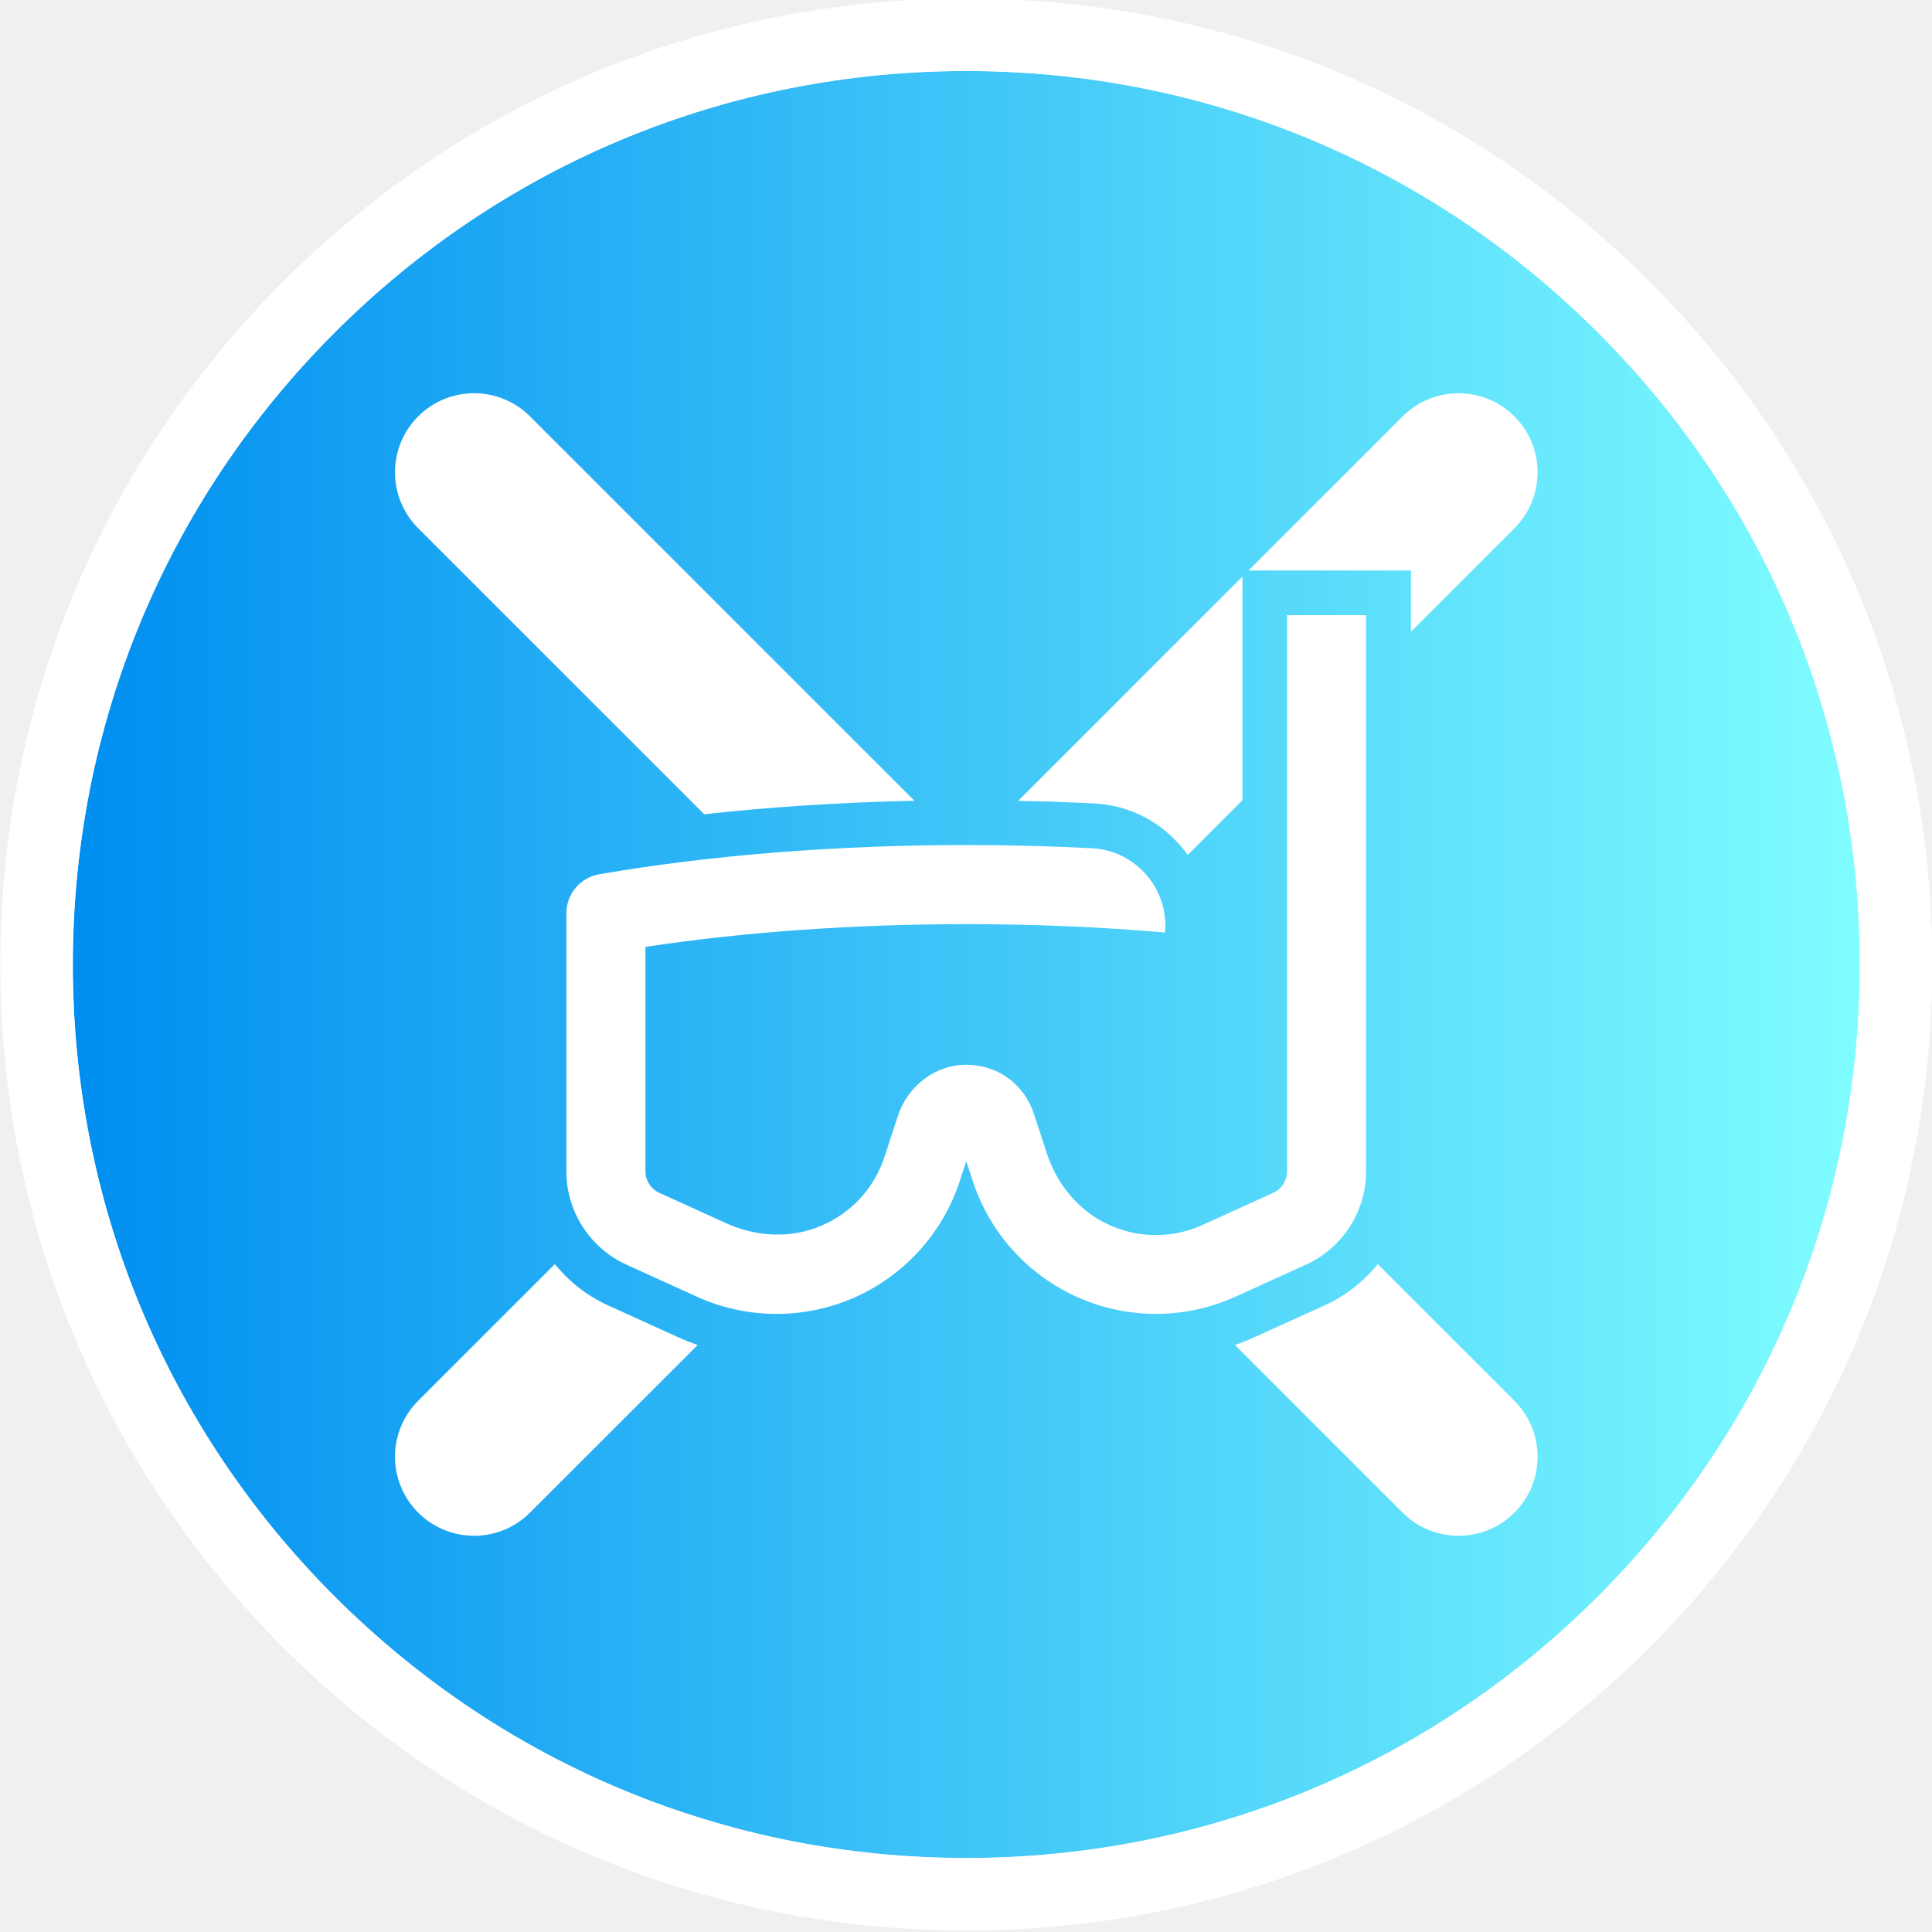
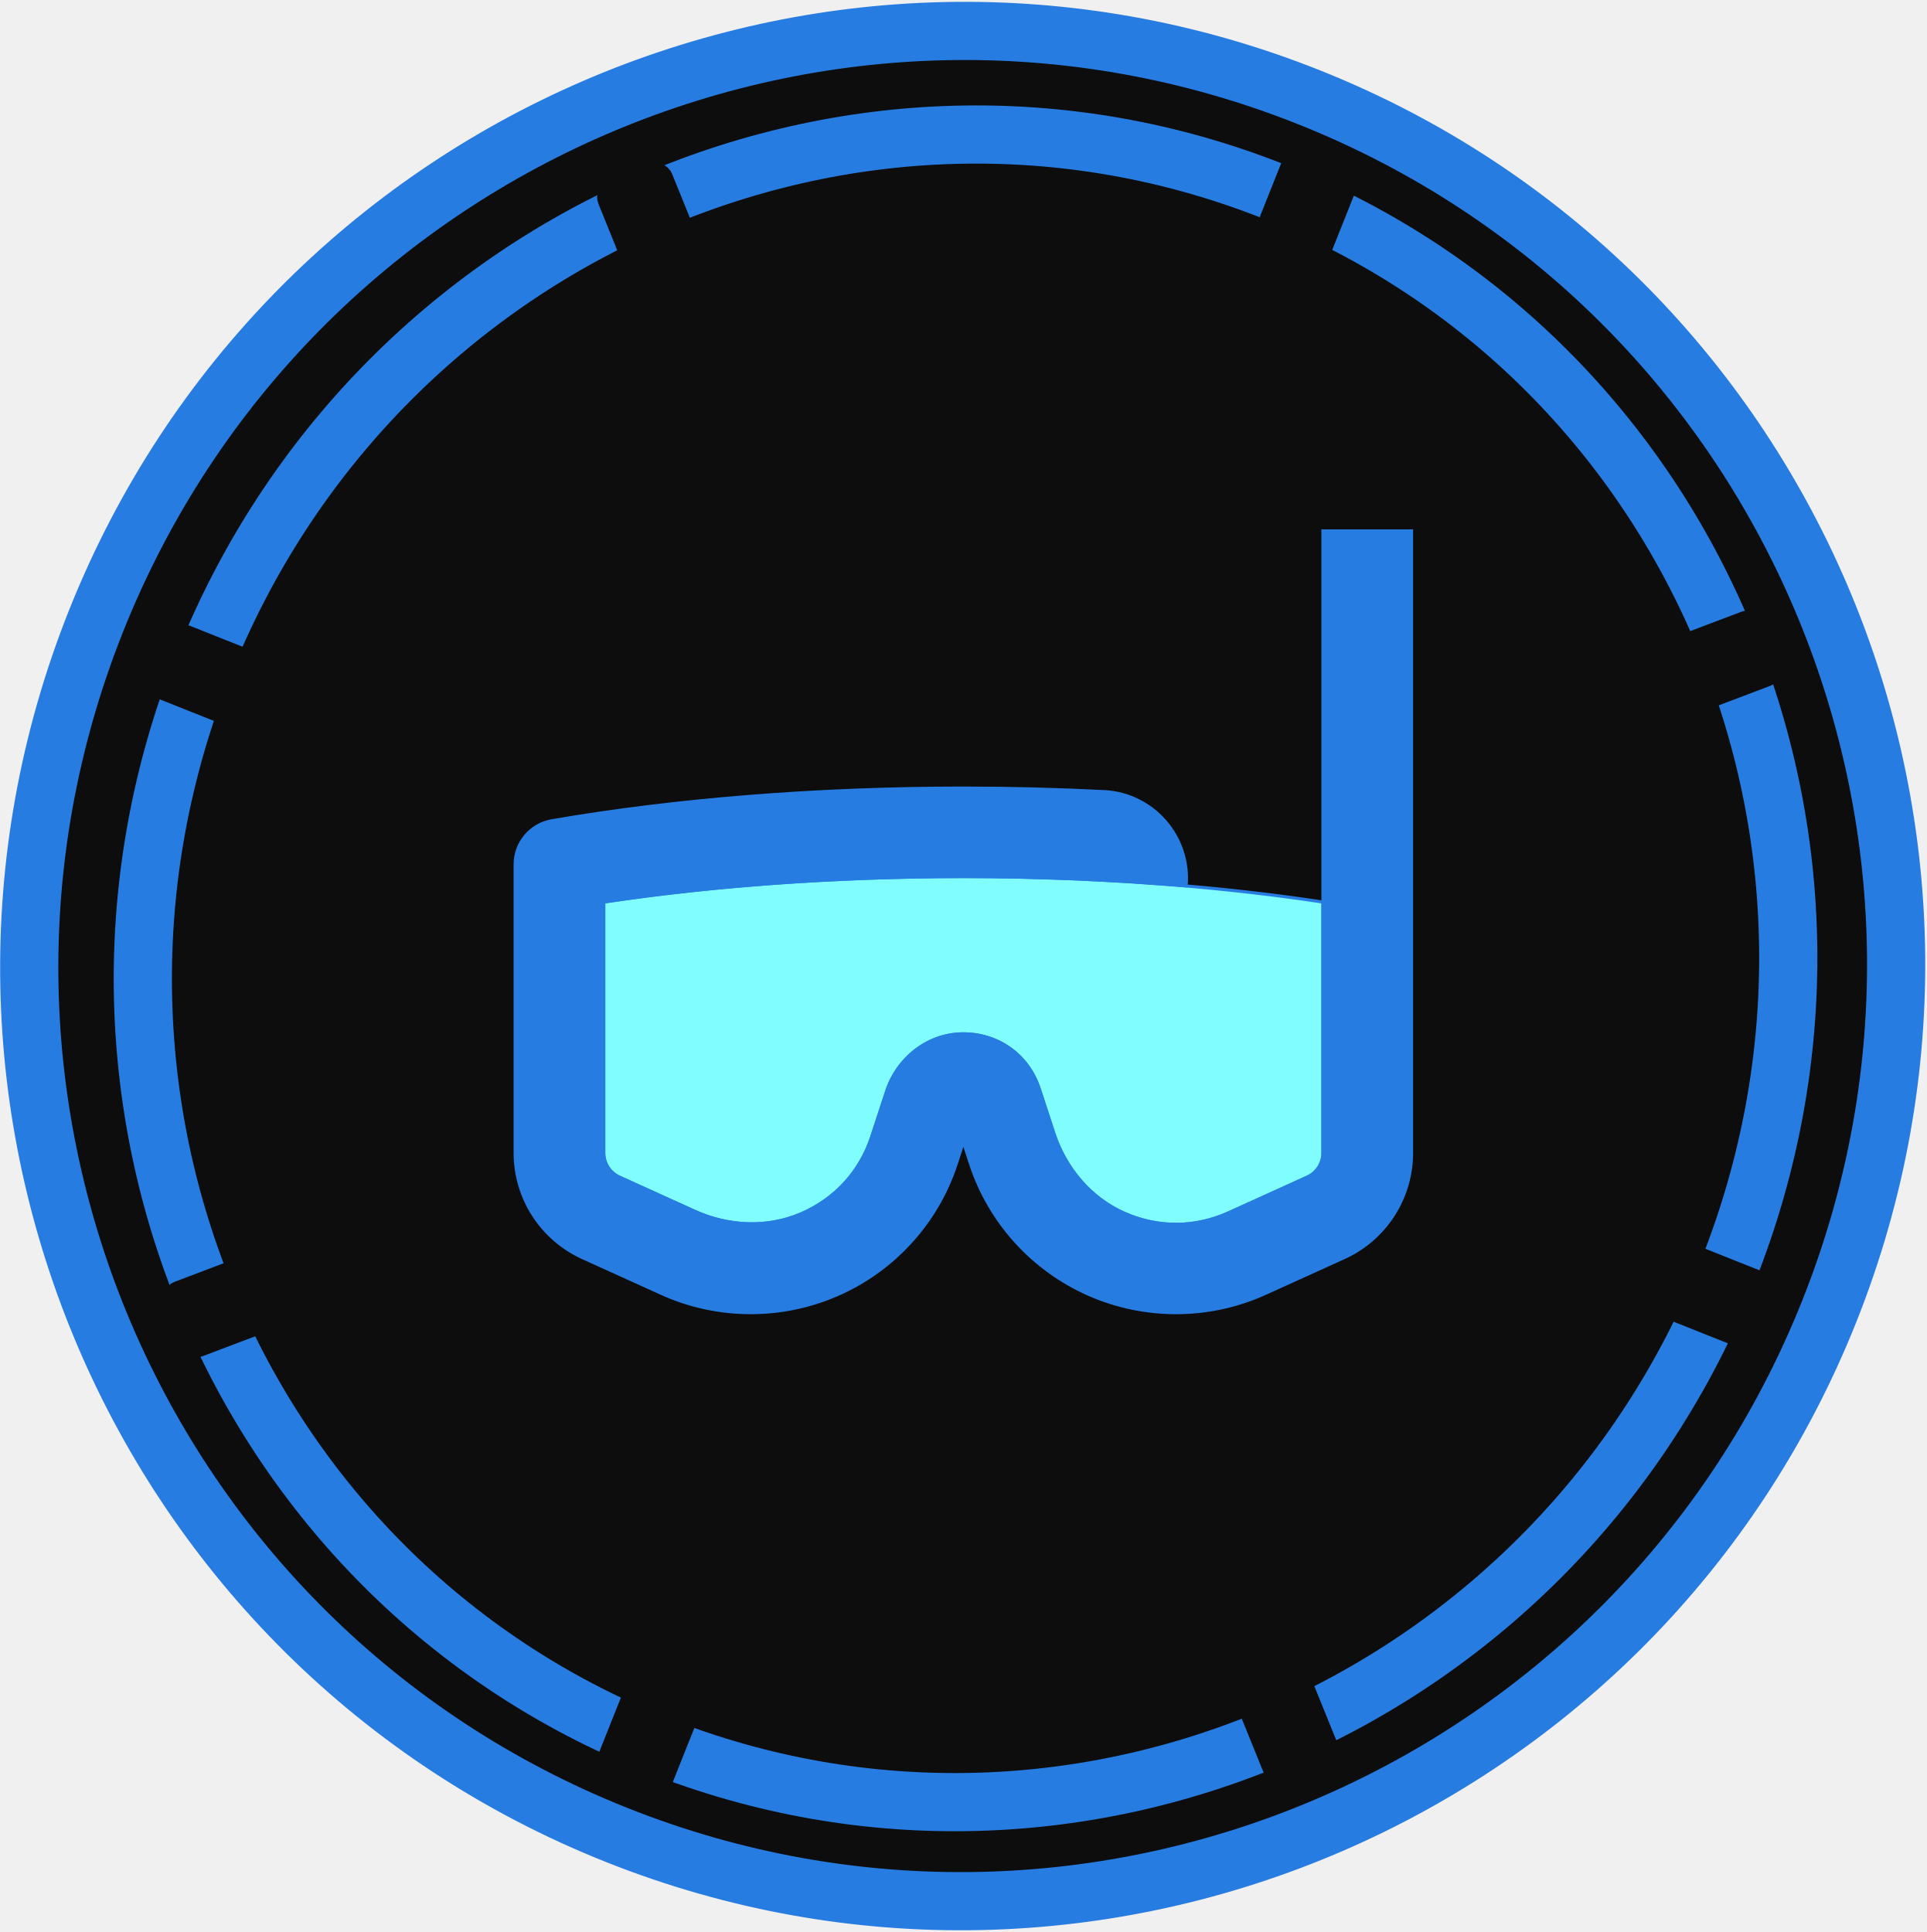
- <svg xmlns="http://www.w3.org/2000/svg" version="1.1" id="Layer_1" x="0px" y="0px" viewBox="0 0 540 540" style="enable-background:new 0 0 540 540;" xml:space="preserve">
-   <style type="text/css">
- 	.st0{fill:url(#SVGID_1_);}
- 	.st1{fill:#FFFFFF;}
- </style>
-   <g>
-     <linearGradient id="SVGID_1_" gradientUnits="userSpaceOnUse" x1="20.349" y1="269.583" x2="519.823" y2="269.583">
-       <stop offset="1.278158e-03" style="stop-color:#008EF0" />
-       <stop offset="1" style="stop-color:#7FFDFF" />
-     </linearGradient>
-     <path class="st0" d="M446.68,92.99c-47.17-47.17-109.88-73.15-176.59-73.15S140.66,45.82,93.49,92.99S20.35,202.88,20.35,269.58   S46.33,399,93.49,446.17s109.88,73.15,176.59,73.15s129.42-25.98,176.59-73.15s73.15-109.88,73.15-176.59   S493.85,140.16,446.68,92.99z" />
-     <path class="st1" d="M270.09,539.58c-72.12,0-139.92-28.08-190.92-79.08c-51-51-79.08-118.8-79.08-190.92   c0-72.12,28.08-139.92,79.08-190.92c51-51,118.8-79.08,190.92-79.08c72.12,0,139.92,28.08,190.92,79.08   c51,51,79.08,118.8,79.08,190.92c0,72.12-28.08,139.92-79.08,190.92C410.01,511.5,342.21,539.58,270.09,539.58z M270.09,19.85   c-66.71,0-129.42,25.98-176.59,73.15S20.35,202.88,20.35,269.58S46.33,399,93.49,446.17s109.88,73.15,176.59,73.15   s129.42-25.98,176.59-73.15s73.15-109.88,73.15-176.59s-25.98-129.42-73.15-176.59S336.79,19.85,270.09,19.85z" />
-     <path class="st1" d="M323.11,367.23c-7.39,0-14.77-1.51-21.67-4.54c-14.01-6.15-24.78-18.02-29.54-32.56l-1.82-5.56l-1.82,5.56   c-4.76,14.54-15.53,26.41-29.54,32.57c-14.01,6.15-30.03,6.05-43.96-0.28l-19.61-8.91c-10.26-4.66-16.85-14.89-16.85-26.16v-72.1   c0-5.38,3.87-9.98,9.17-10.89h0c30.94-5.34,66.42-8.17,102.61-8.17c11.83,0,23.58,0.3,35.12,0.89   c12.24,0.63,21.5,11.34,20.44,23.56v0c-17.94-1.55-36.63-2.34-55.56-2.34c-31.41,0-62.19,2.19-89.68,6.36v62.7   c0,2.6,1.52,4.96,3.89,6.04l18.75,8.53c8.41,3.82,18.13,4.3,26.61,0.63c8.47-3.67,14.72-10.52,17.59-19.28l3.71-11.34   c2.7-8.26,10.24-14.26,18.93-14.33c8.84-0.08,16.35,5.32,19.09,13.7l3.63,11.08c2.88,8.78,9.09,16.25,17.52,20.02   c8.43,3.77,17.72,3.74,26.11-0.08l19.61-8.91c2.37-1.08,3.89-3.44,3.89-6.04V171.94h22.11v155.39c0,11.27-6.59,21.5-16.85,26.16   l-19.61,8.91C338.34,365.62,330.73,367.23,323.11,367.23z" />
-     <g>
-       <path class="st1" d="M284.58,223.83c7.15,0.15,14.26,0.38,21.27,0.74c9.31,0.48,17.82,4.62,23.96,11.66    c0.77,0.88,1.49,1.8,2.16,2.74l15.3-15.3v-62.53L284.58,223.83z" />
-       <path class="st1" d="M394.37,159.44v17.13l28.92-28.92c8.63-8.63,8.63-22.63,0-31.26l0,0v0c-8.63-8.63-22.63-8.63-31.26,0    l-43.06,43.06H394.37z" />
-       <path class="st1" d="M255.59,223.82L148.14,116.38c-8.63-8.63-22.63-8.63-31.26,0l0,0l0,0c-8.63,8.63-8.63,22.63,0,31.26    l79.95,79.95C215.62,225.51,235.42,224.23,255.59,223.82z" />
-       <path class="st1" d="M370.19,364.87l-19.61,8.91c-1.78,0.81-3.58,1.51-5.4,2.16l46.85,46.85c8.63,8.63,22.63,8.63,31.26,0l0,0l0,0    c8.63-8.63,8.63-22.63,0-31.26l-38.2-38.2C381.15,358.18,376.1,362.19,370.19,364.87z" />
-       <path class="st1" d="M189.59,373.78l-19.61-8.91c-5.91-2.68-10.95-6.69-14.9-11.55l-38.2,38.2c-8.63,8.63-8.63,22.63,0,31.26l0,0    h0c8.63,8.63,22.63,8.63,31.26,0L195,375.94C193.17,375.29,191.37,374.59,189.59,373.78z" />
+ <svg xmlns="http://www.w3.org/2000/svg" width="683" height="685" xml:space="preserve" overflow="hidden">
+   <defs>
+     <clipPath id="clip0">
+       <rect x="1584" y="1109" width="683" height="685" />
+     </clipPath>
+     <clipPath id="clip1">
+       <rect x="1630" y="1208" width="591" height="387" />
+     </clipPath>
+     <clipPath id="clip2">
+       <rect x="1630" y="1208" width="591" height="387" />
+     </clipPath>
+     <clipPath id="clip3">
+       <rect x="1630" y="1208" width="591" height="592" />
+     </clipPath>
+   </defs>
+   <g clip-path="url(#clip0)" transform="translate(-1584 -1109)">
+     <path d="M1618.06 1329.14C1685.84 1159.01 1878.32 1075.88 2047.98 1143.47 2217.64 1211.06 2300.23 1403.77 2232.45 1573.9 2164.67 1744.03 1972.19 1827.16 1802.53 1759.57 1632.87 1691.98 1550.28 1499.27 1618.06 1329.14Z" stroke="#277CE2" stroke-width="20.625" stroke-miterlimit="8" fill="#0D0D0D" fill-rule="evenodd" />
+     <g clip-path="url(#clip1)">
+       <g clip-path="url(#clip2)">
+         <g clip-path="url(#clip3)">
+           <path d="M197.973 430.063 197.973 445.919C192.028 442.466 185.853 440.739 179.471 440.739 176.608 440.739 174.423 441.329 172.915 442.499 171.407 443.679 170.652 445.176 170.652 447.012 170.652 448.848 171.57 450.476 173.406 451.908 175.242 453.339 177.996 454.858 181.668 456.476 183.941 457.503 185.832 458.399 187.34 459.175 188.848 459.951 190.574 461.011 192.52 462.366 194.465 463.721 196.006 465.163 197.142 466.661 198.279 468.169 199.251 470.016 200.06 472.223 200.869 474.43 201.273 476.813 201.273 479.381 201.273 486.058 198.814 491.478 193.896 495.62 188.979 499.773 182.444 501.838 174.292 501.838 165.549 501.838 158.435 500.297 152.927 497.215L152.927 480.179C159.604 485.02 166.729 487.446 174.292 487.446 176.86 487.446 178.991 486.768 180.684 485.402 182.378 484.047 183.22 482.266 183.22 480.058 183.22 479.326 183.11 478.627 182.892 477.971 182.673 477.315 182.269 476.682 181.679 476.102 181.089 475.512 180.521 475.021 179.974 474.616 179.428 474.212 178.619 473.731 177.548 473.185 176.477 472.627 175.581 472.179 174.849 471.808 174.117 471.436 173.035 470.923 171.603 470.267 170.172 469.611 169.013 469.098 168.139 468.726 163.363 466.519 159.528 463.808 156.632 460.574 153.736 457.339 152.282 453.044 152.282 447.69 152.282 441.297 154.632 436.15 159.331 432.215 164.03 428.292 170.521 426.325 178.827 426.325 186.225 426.325 192.618 427.571 197.973 430.063Z" stroke="#277CE2" stroke-width="1.093" fill="#277CE2" transform="matrix(1.0015 0 0 1 1630 1209)" />
+           <path d="M252.056 427.866 264.612 427.866 271.879 454.072C273.42 459.579 274.797 464.704 276.01 469.436 277.223 474.168 278.042 477.534 278.49 479.512L279.146 482.484C280.097 475.949 282.151 466.442 285.31 453.962L292.14 426.762 309.428 426.762 289.604 500.986 270.666 500.986 264.164 477.523C262.623 471.873 261.355 467.098 260.361 463.207 259.366 459.317 258.765 456.814 258.547 455.722L258.328 454.072C258.11 457.088 256.121 464.901 252.383 477.534L245.553 500.997 226.615 500.997 206.682 426.773 224.528 426.773 231.358 454.082C232.822 459.962 234.035 465.262 234.997 469.994 235.948 474.726 236.538 478.015 236.756 479.851L237.193 482.495C238.439 476.769 240.942 467.294 244.679 454.082L252.056 427.866Z" stroke="#277CE2" stroke-width="1.093" fill="#277CE2" transform="matrix(1.0015 0 0 1 1630 1209)" />
+           <path d="M319.777 500.997 319.777 426.773 336.737 426.773 336.737 500.997 319.777 500.997Z" stroke="#277CE2" stroke-width="1.093" fill="#277CE2" transform="matrix(1.0015 0 0 1 1630 1209)" />
+           <path d="M350.506 500.997 356.888 426.773 375.499 426.773 385.848 453.645C387.607 458.126 389.115 462.235 390.361 465.983 391.607 469.731 392.415 472.365 392.787 473.917L393.344 476.124C394.514 471.283 397.093 463.787 401.049 453.656L411.507 426.784 430.117 426.784 437.832 501.008 420.872 501.008 418.118 472.267 416.687 450.575C414.774 456.082 412.13 463.317 408.753 472.267L398.295 500.243 388.274 500.243 377.925 472.267C376.231 467.721 374.799 463.644 373.63 460.038 372.45 456.443 371.685 453.94 371.313 452.553L370.767 450.575C370.767 455.787 370.439 463.022 369.773 472.267L367.456 501.008 350.506 501.008Z" stroke="#277CE2" stroke-width="1.093" fill="#277CE2" transform="matrix(1.0015 0 0 1 1630 1209)" />
+           <path d="M271.682 211.097C267.726 211.196 263.781 211.294 259.858 211.447 257.596 211.534 255.356 211.644 253.105 211.742 249.564 211.895 246.023 212.059 242.515 212.256 240.144 212.387 237.794 212.54 235.445 212.693 232.079 212.911 228.713 213.13 225.38 213.392 223.009 213.567 220.648 213.764 218.288 213.96 215.009 214.234 211.742 214.529 208.507 214.835 206.19 215.053 203.874 215.283 201.568 215.523 198.322 215.862 195.109 216.222 191.908 216.605 189.689 216.867 187.46 217.119 185.263 217.403 181.985 217.818 178.761 218.266 175.548 218.714 173.505 218.998 171.439 219.271 169.429 219.577 168.871 219.665 168.336 219.752 167.778 219.84L167.778 308.794C167.778 312.488 169.931 315.832 173.297 317.362L199.918 329.459C211.862 334.89 225.653 335.568 237.685 330.355 249.706 325.153 258.58 315.427 262.656 302.991L267.923 286.894C271.759 275.179 282.457 266.655 294.784 266.557 307.33 266.448 317.984 274.108 321.886 285.998L327.033 301.713C331.109 314.171 339.939 324.782 351.905 330.126 363.871 335.469 377.051 335.426 388.973 330.005L416.807 317.351C420.173 315.821 422.326 312.477 422.326 308.783L422.326 219.829C405.78 217.315 388.416 215.315 370.472 213.829 367.609 213.589 364.724 213.392 361.839 213.184 358.56 212.944 355.282 212.704 351.96 212.507 348.889 212.321 345.796 212.179 342.715 212.015 339.567 211.851 336.431 211.676 333.251 211.556 329.557 211.403 325.842 211.316 322.126 211.206 319.514 211.13 316.914 211.032 314.291 210.977 307.909 210.846 301.494 210.78 295.057 210.78 289.145 210.78 283.255 210.846 277.387 210.955 275.485 210.977 273.584 211.043 271.682 211.097Z" stroke="#277CE2" stroke-width="1.093" fill="#7FFDFF" transform="matrix(1.0015 0 0 1 1630 1209)" />
+           <path d="M370.319 365.412C359.839 365.412 349.359 363.27 339.567 358.965 319.689 350.233 304.401 333.382 297.636 312.75L295.057 304.86 292.478 312.75C285.714 333.393 270.437 350.233 250.547 358.965 230.669 367.696 207.917 367.554 188.148 358.571L160.315 345.917C145.758 339.294 136.404 324.782 136.404 308.783L136.404 206.453C136.404 198.814 141.901 192.29 149.419 191.001L149.419 191.001C193.328 183.416 243.685 179.417 295.046 179.417 311.832 179.417 328.508 179.843 344.889 180.673 362.265 181.559 375.4 196.771 373.903 214.102L373.903 214.102C348.441 211.906 321.908 210.791 295.046 210.791 250.471 210.791 206.781 213.895 167.767 219.807L167.767 308.794C167.767 312.488 169.92 315.832 173.286 317.362L199.907 329.459C211.851 334.89 225.642 335.568 237.674 330.355 249.695 325.153 258.569 315.427 262.645 302.991L267.912 286.894C271.748 275.179 282.446 266.655 294.773 266.557 307.319 266.448 317.974 274.108 321.875 285.998L327.022 301.713C331.098 314.171 339.928 324.782 351.894 330.126 363.86 335.469 377.04 335.426 388.962 330.005L416.796 317.351C420.162 315.821 422.315 312.477 422.315 308.783L422.315 88.244 453.689 88.244 453.689 308.783C453.689 324.782 444.335 339.294 429.778 345.917L401.945 358.571C391.924 363.128 381.127 365.412 370.319 365.412Z" stroke="#277CE2" stroke-width="1.093" fill="#277CE2" transform="matrix(1.0015 0 0 1 1630 1209)" />
+         </g>
+       </g>
    </g>
+     <path d="M1656.11 1344.7C1716.68 1192.68 1886.72 1117.63 2035.92 1177.06 2185.13 1236.5 2256.98 1407.93 2196.42 1559.95 2135.86 1711.97 1965.81 1787.03 1816.61 1727.59 1667.41 1668.15 1595.55 1496.72 1656.11 1344.7Z" stroke="#277CE2" stroke-width="20.625" stroke-miterlimit="8" fill="none" fill-rule="evenodd" />
+     <path d="M1798.24 1180.39C1797.43 1178.37 1798.4 1176.08 1800.41 1175.26L1815 1169.35C1817.01 1168.54 1819.3 1169.51 1820.12 1171.52L1862.2 1275.32C1863.01 1277.33 1862.04 1279.63 1860.03 1280.44L1845.45 1286.35C1843.43 1287.17 1841.14 1286.2 1840.32 1284.19Z" stroke="#0D0D0D" stroke-width="4.583" stroke-miterlimit="8" fill="#0D0D0D" fill-rule="evenodd" />
+     <path d="M1991.68 1632.11C1990.87 1630.1 1991.84 1627.81 1993.85 1626.99L2008.43 1621.08C2010.45 1620.26 2012.74 1621.23 2013.56 1623.25L2055.63 1727.05C2056.45 1729.06 2055.48 1731.35 2053.46 1732.17L2038.88 1738.08C2036.87 1738.9 2034.57 1737.93 2033.76 1735.91Z" stroke="#0D0D0D" stroke-width="4.583" stroke-miterlimit="8" fill="#0D0D0D" fill-rule="evenodd" />
+     <path d="M1655.04 1587.7C1653 1588.47 1650.73 1587.45 1649.96 1585.42L1644.39 1570.7C1643.62 1568.67 1644.64 1566.4 1646.67 1565.63L1751.4 1525.94C1753.44 1525.17 1755.71 1526.19 1756.48 1528.22L1762.05 1542.93C1762.82 1544.96 1761.8 1547.24 1759.77 1548.01Z" stroke="#0D0D0D" stroke-width="4.583" stroke-miterlimit="8" fill="#0D0D0D" fill-rule="evenodd" />
+     <path d="M2154.71 1371.24C2152.68 1372.01 2150.41 1370.99 2149.64 1368.96L2144.06 1354.24C2143.29 1352.21 2144.32 1349.94 2146.35 1349.17L2202.26 1327.98C2204.29 1327.21 2206.57 1328.23 2207.34 1330.26L2212.91 1344.97C2213.68 1347.01 2212.66 1349.28 2210.63 1350.05Z" stroke="#0D0D0D" stroke-width="4.583" stroke-miterlimit="8" fill="#0D0D0D" fill-rule="evenodd" />
+     <path d="M1641.84 1354.97C1639.82 1354.17 1638.83 1351.88 1639.64 1349.86L1645.46 1335.24C1646.27 1333.23 1648.55 1332.24 1650.57 1333.04L1735.3 1366.8C1737.32 1367.6 1738.3 1369.89 1737.5 1371.91L1731.67 1386.53C1730.87 1388.54 1728.58 1389.53 1726.56 1388.72Z" stroke="#0D0D0D" stroke-width="4.583" stroke-miterlimit="8" fill="#0D0D0D" fill-rule="evenodd" />
+     <path d="M2108.98 1547.95C2106.96 1547.14 2105.98 1544.86 2106.78 1542.84L2112.6 1528.22C2113.41 1526.2 2115.7 1525.22 2117.72 1526.02L2211.64 1563.44C2213.66 1564.24 2214.65 1566.53 2213.84 1568.55L2208.02 1583.17C2207.21 1585.19 2204.93 1586.17 2202.91 1585.37Z" stroke="#0D0D0D" stroke-width="4.583" stroke-miterlimit="8" fill="#0D0D0D" fill-rule="evenodd" />
+     <path d="M2031.68 1253.09C2030.87 1255.11 2028.58 1256.1 2026.57 1255.29L2011.95 1249.47C2009.93 1248.67 2008.95 1246.38 2009.75 1244.36L2040.17 1168C2040.97 1165.98 2043.26 1165 2045.28 1165.8L2059.9 1171.63C2061.92 1172.43 2062.9 1174.72 2062.1 1176.74Z" stroke="#0D0D0D" stroke-width="4.583" stroke-miterlimit="8" fill="#0D0D0D" fill-rule="evenodd" />
+     <path d="M1819.41 1742.39C1818.61 1744.41 1816.32 1745.39 1814.3 1744.59L1799.69 1738.77C1797.67 1737.96 1796.68 1735.68 1797.49 1733.66L1843.38 1618.47C1844.18 1616.45 1846.47 1615.47 1848.49 1616.27L1863.1 1622.09C1865.12 1622.9 1866.11 1625.19 1865.3 1627.2Z" stroke="#0D0D0D" stroke-width="4.583" stroke-miterlimit="8" fill="#0D0D0D" fill-rule="evenodd" />
  </g>
</svg>
